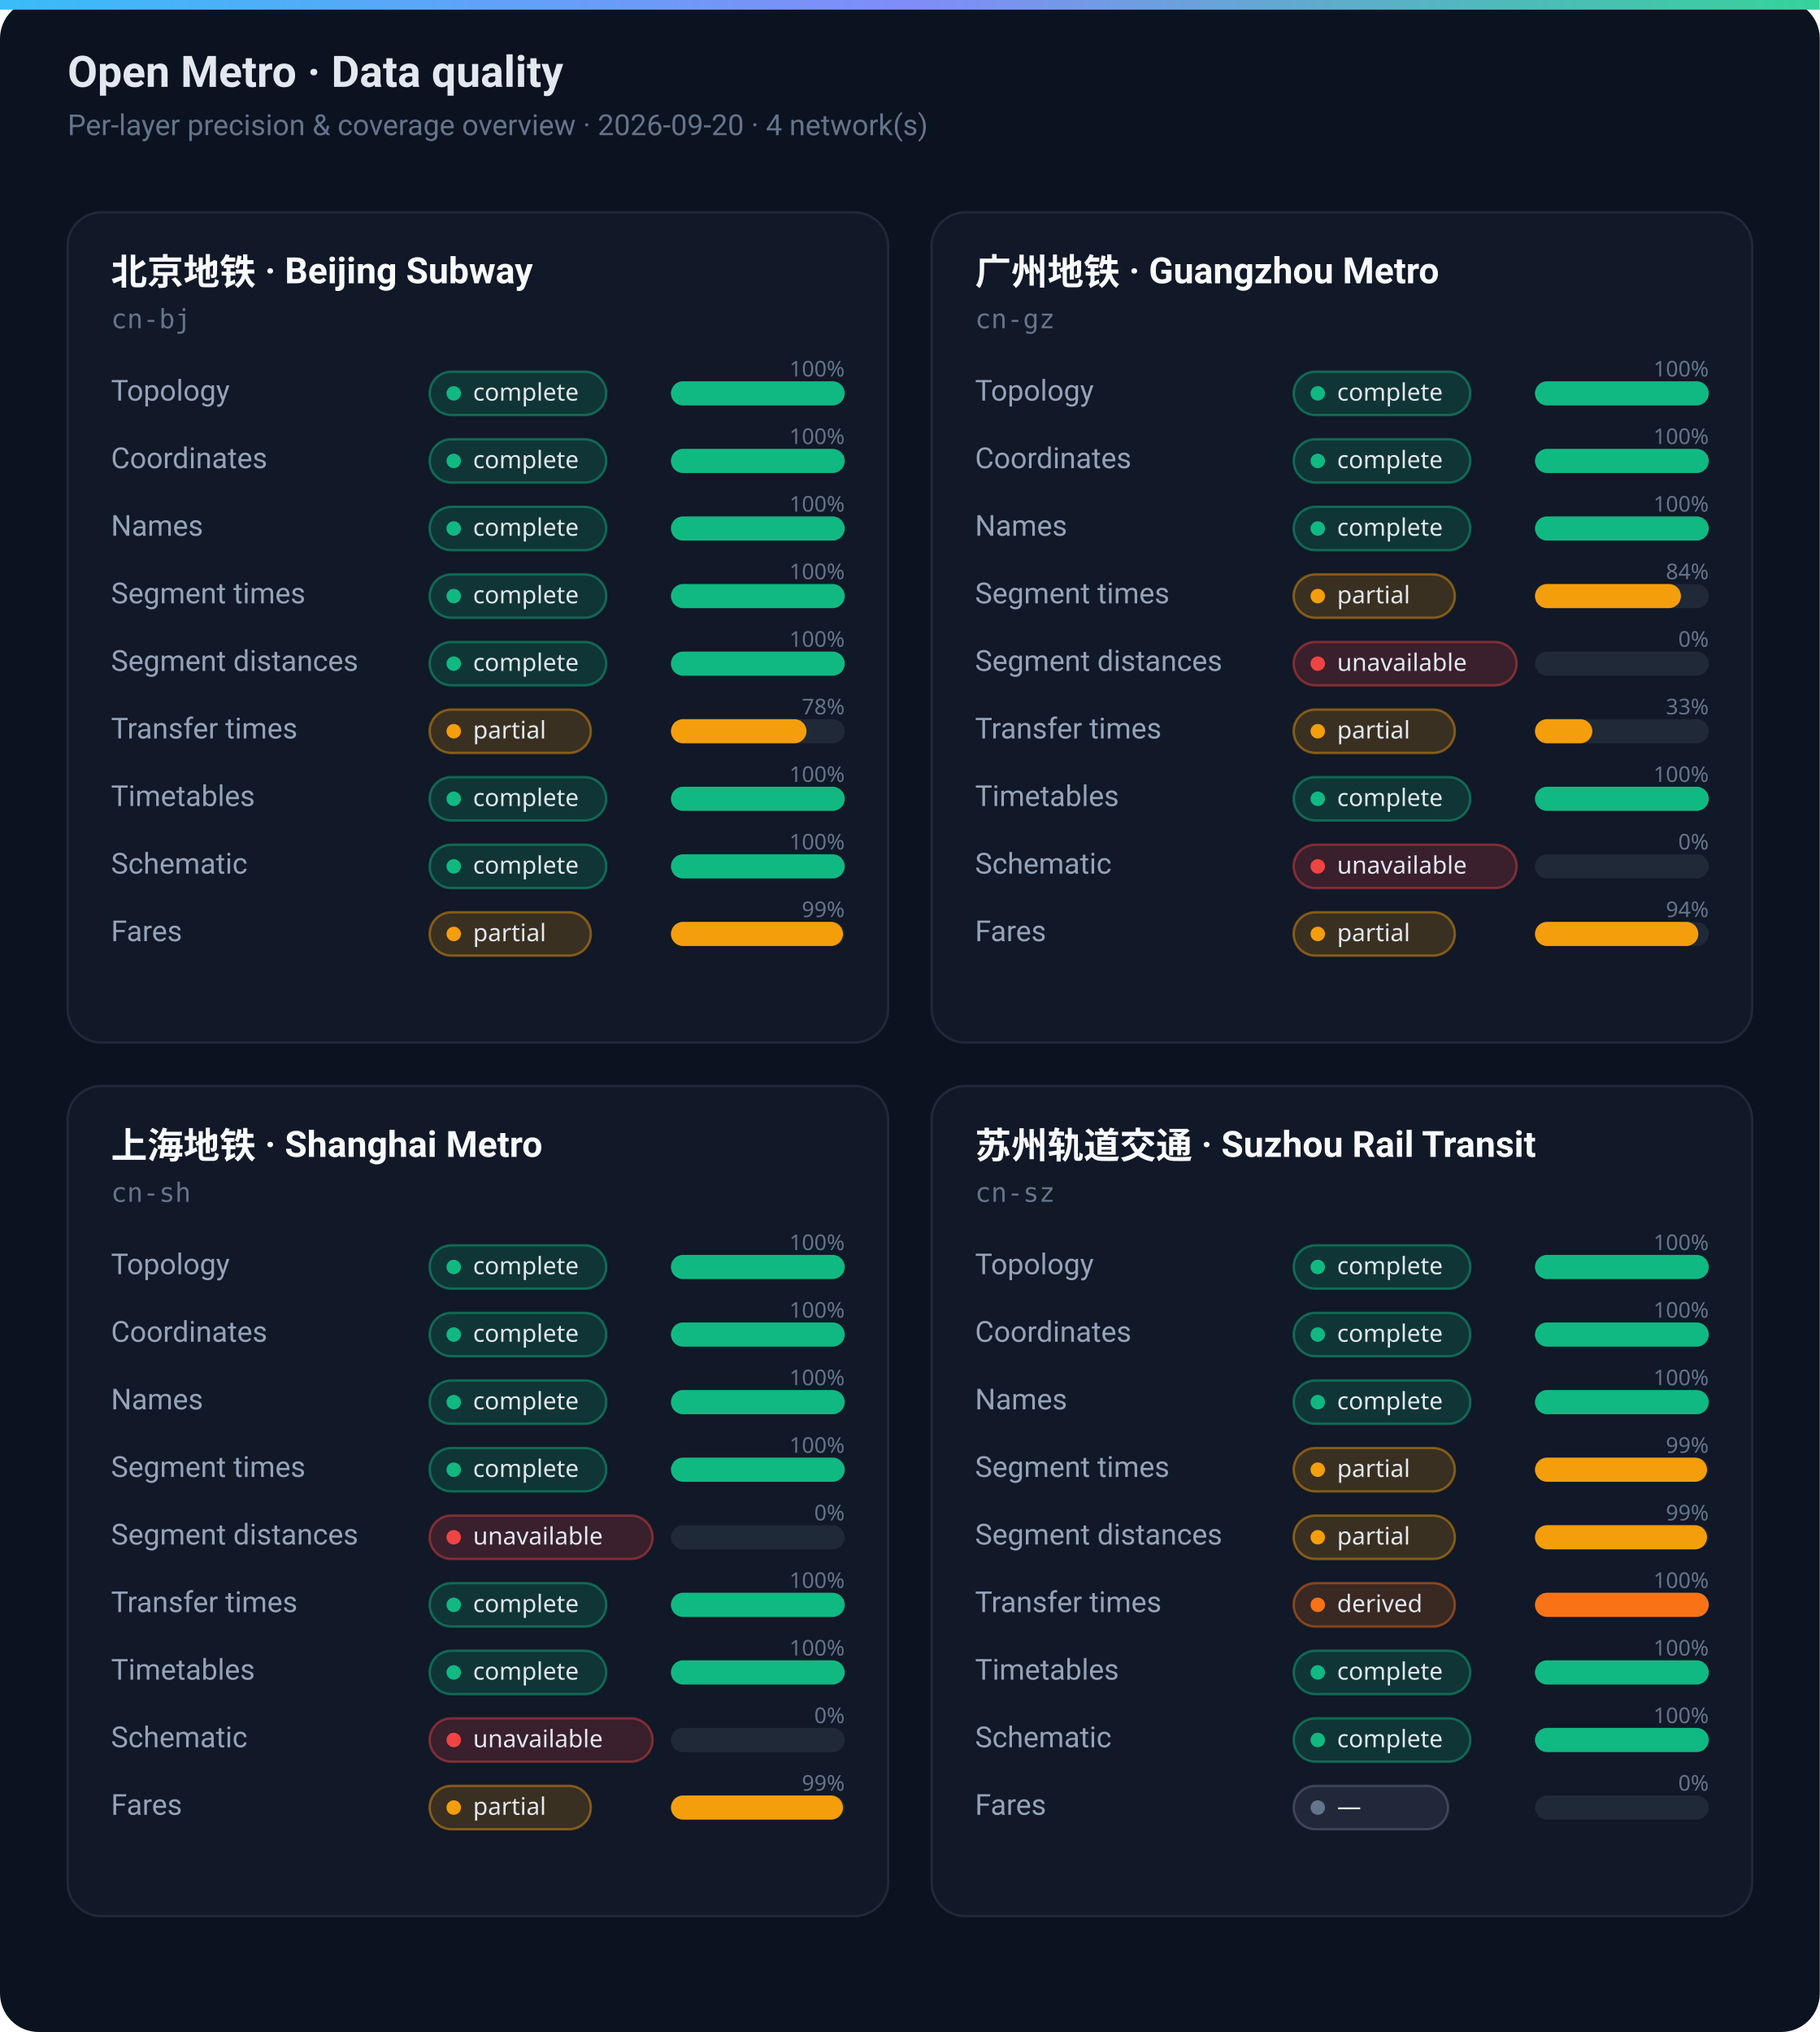
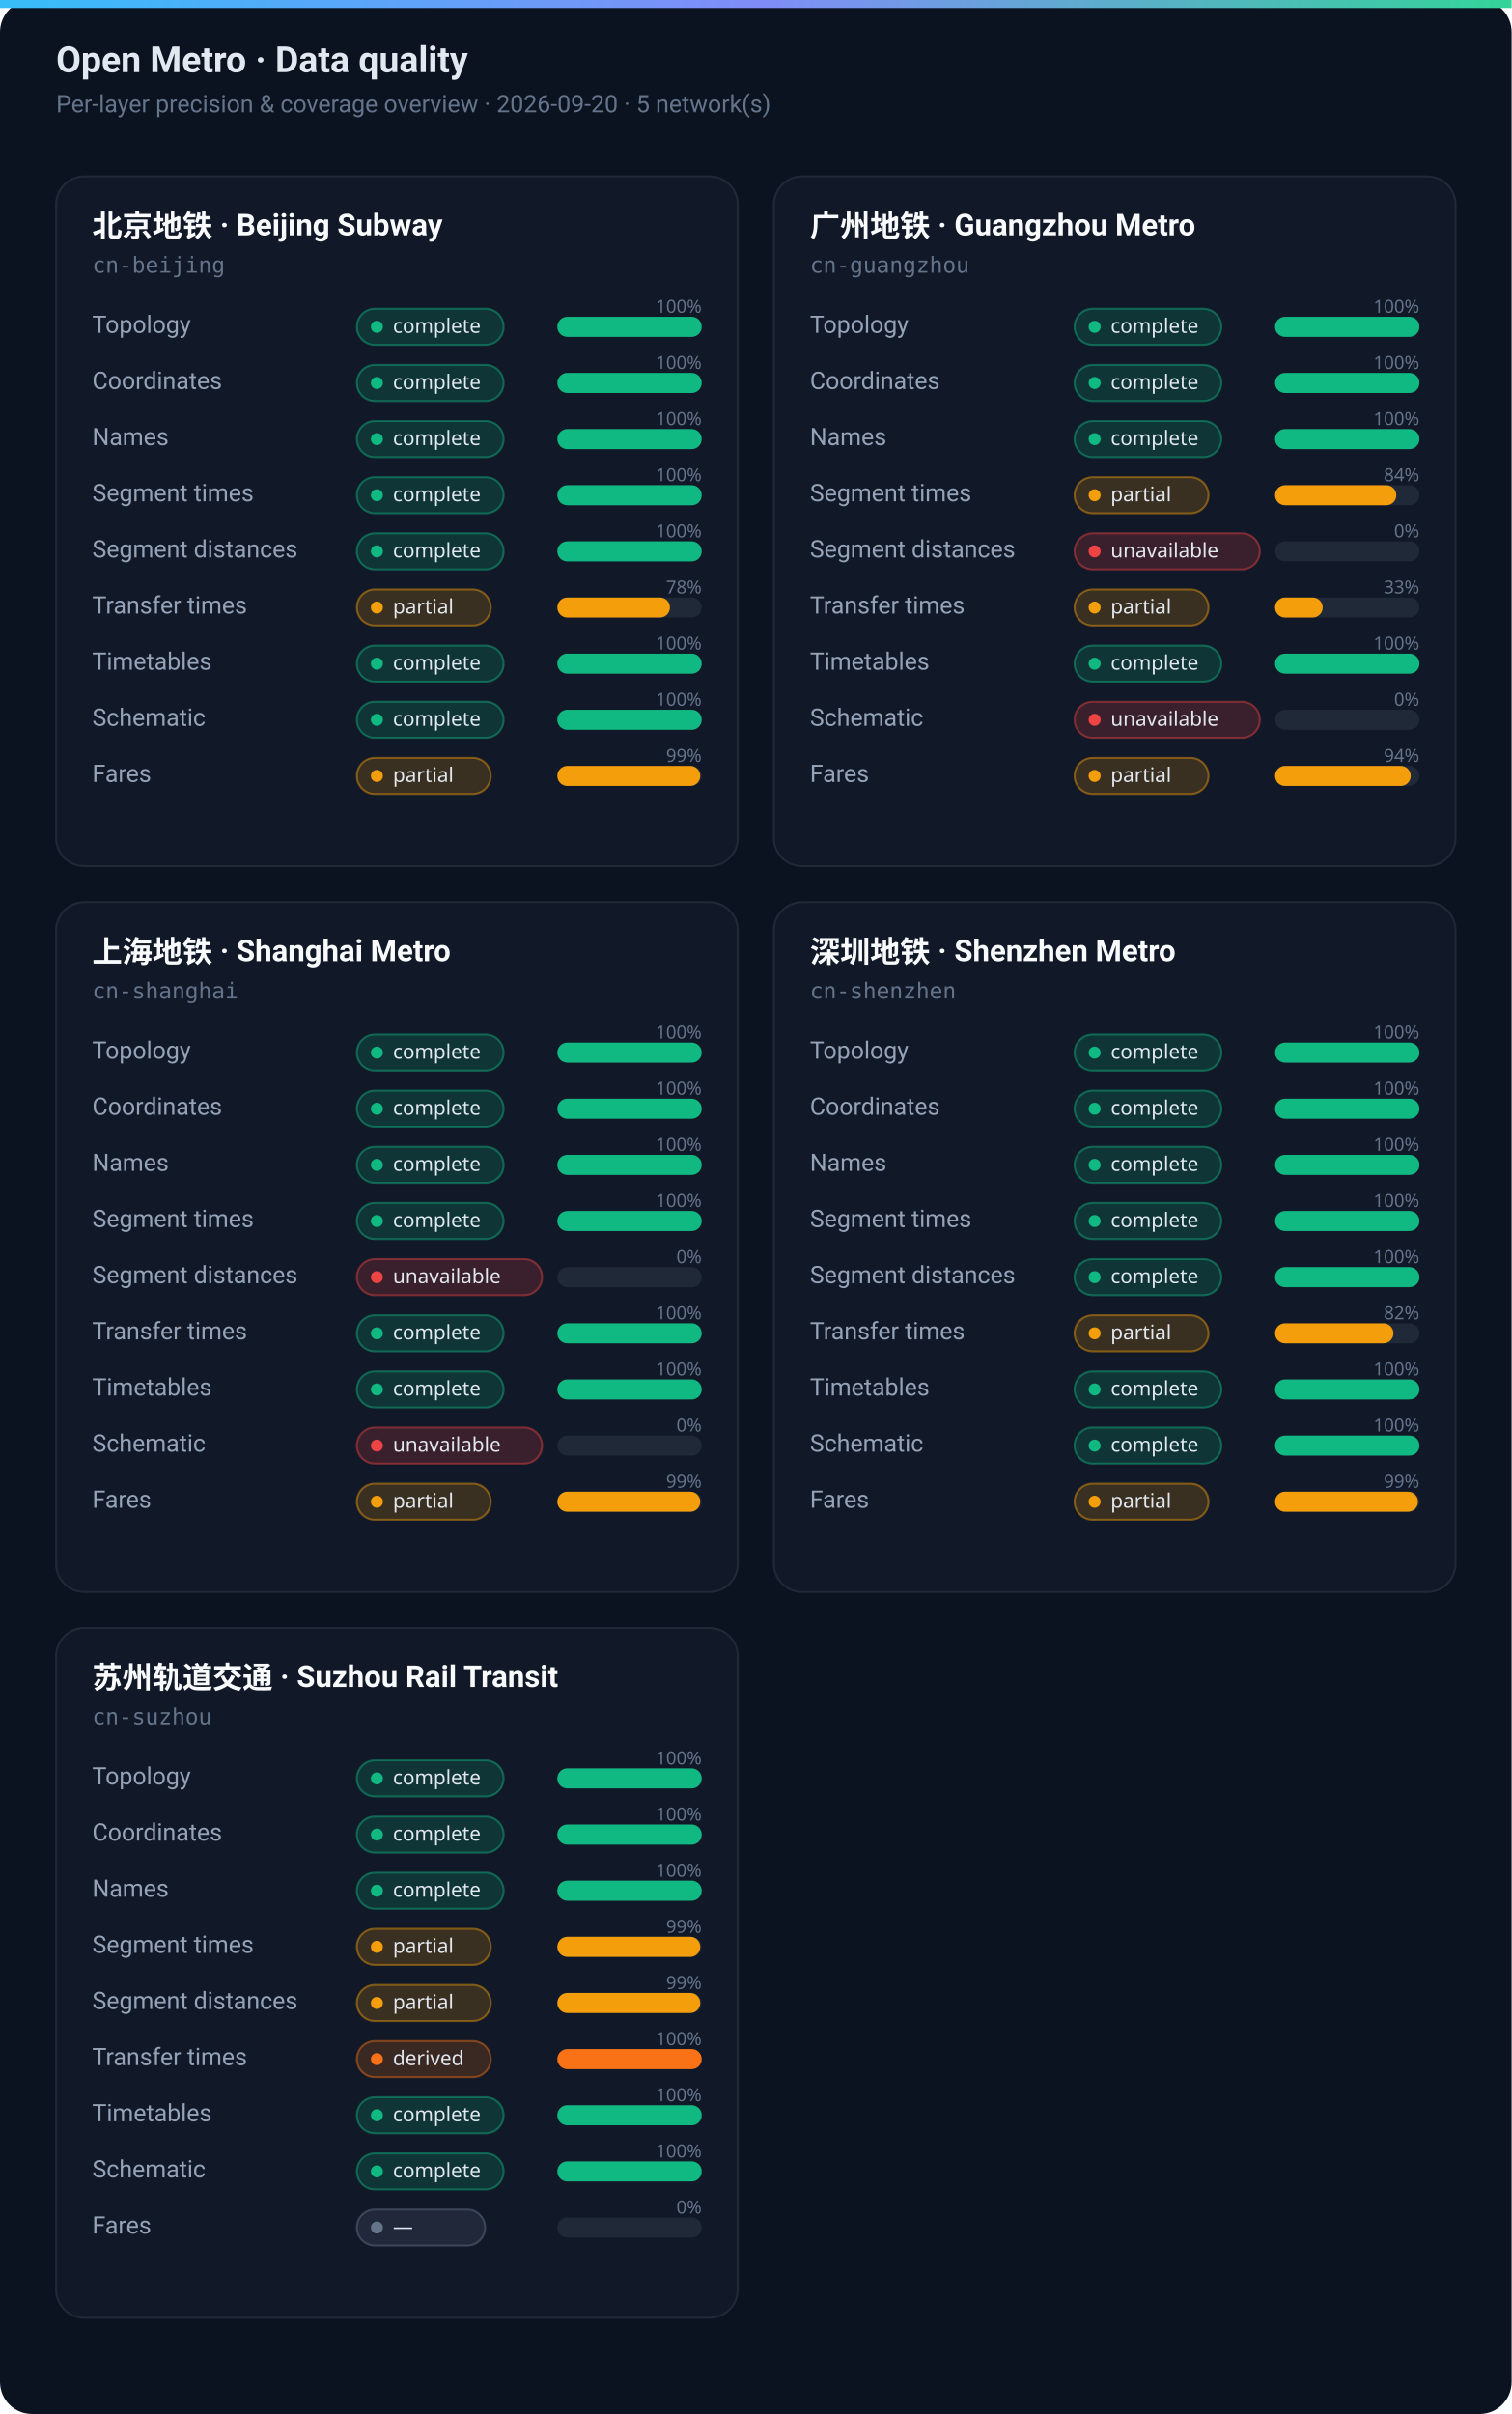
- <svg xmlns="http://www.w3.org/2000/svg" width="754" height="842" viewBox="0 0 754 842" role="img" aria-label="Open Metro data quality">
-   <rect width="754" height="842" rx="16" fill="#0b1220" />
+ <svg xmlns="http://www.w3.org/2000/svg" width="754" height="1204" viewBox="0 0 754 1204" role="img" aria-label="Open Metro data quality">
+   <rect width="754" height="1204" rx="16" fill="#0b1220" />
  <rect width="754" height="4" fill="url(#accent)" />
  <defs>
    <linearGradient id="accent" x1="0" y1="0" x2="1" y2="0">
      <stop offset="0%" stop-color="#38bdf8" />
      <stop offset="50%" stop-color="#818cf8" />
      <stop offset="100%" stop-color="#34d399" />
    </linearGradient>
    <linearGradient id="bar" x1="0" y1="0" x2="1" y2="0">
      <stop offset="0%" stop-color="#38bdf8" />
      <stop offset="100%" stop-color="#34d399" />
    </linearGradient>
  </defs>
  <text x="28" y="36" fill="#e2e8f0" font-family="ui-sans-serif, system-ui, -apple-system, Segoe UI, Roboto, PingFang SC, Microsoft YaHei, sans-serif" font-size="18" font-weight="600">Open Metro · Data quality</text>
-   <text x="28" y="56" fill="#64748b" font-family="ui-sans-serif, system-ui, -apple-system, Segoe UI, Roboto, PingFang SC, Microsoft YaHei, sans-serif" font-size="12">Per-layer precision &amp; coverage overview · 2026-09-20 · 4 network(s)</text>
+   <text x="28" y="56" fill="#64748b" font-family="ui-sans-serif, system-ui, -apple-system, Segoe UI, Roboto, PingFang SC, Microsoft YaHei, sans-serif" font-size="12">Per-layer precision &amp; coverage overview · 2026-09-20 · 5 network(s)</text>
  <rect x="28" y="88" width="340" height="344" rx="14" fill="#111827" stroke="#1f2937" />
  <text x="46" y="118" fill="#f8fafc" font-family="ui-sans-serif, system-ui, -apple-system, Segoe UI, Roboto, PingFang SC, Microsoft YaHei, sans-serif" font-size="15" font-weight="600">北京地铁 · Beijing Subway</text>
-   <text x="46" y="136" fill="#64748b" font-family="ui-monospace, SFMono-Regular, Menlo, monospace" font-size="11">cn-bj</text>
+   <text x="46" y="136" fill="#64748b" font-family="ui-monospace, SFMono-Regular, Menlo, monospace" font-size="11">cn-beijing</text>
  <text x="46" y="166" fill="#94a3b8" font-family="ui-sans-serif, system-ui, -apple-system, Segoe UI, Roboto, PingFang SC, Microsoft YaHei, sans-serif" font-size="12">Topology</text>
  <rect x="178" y="154" width="73.2" height="18" rx="9" fill="#10b981" fill-opacity="0.18" stroke="#10b981" stroke-opacity="0.45" />
  <circle cx="188" cy="163" r="3" fill="#10b981" />
  <text x="196" y="166" fill="#e2e8f0" font-family="ui-sans-serif, system-ui, sans-serif" font-size="10">complete</text>
  <rect x="278" y="158" width="72" height="10" rx="5" fill="#1f2937" />
  <rect x="278" y="158" width="72" height="10" rx="5" fill="#10b981" />
  <text x="350" y="156" text-anchor="end" fill="#64748b" font-family="ui-sans-serif, system-ui, sans-serif" font-size="9">100%</text>
  <text x="46" y="194" fill="#94a3b8" font-family="ui-sans-serif, system-ui, -apple-system, Segoe UI, Roboto, PingFang SC, Microsoft YaHei, sans-serif" font-size="12">Coordinates</text>
  <rect x="178" y="182" width="73.2" height="18" rx="9" fill="#10b981" fill-opacity="0.18" stroke="#10b981" stroke-opacity="0.45" />
  <circle cx="188" cy="191" r="3" fill="#10b981" />
  <text x="196" y="194" fill="#e2e8f0" font-family="ui-sans-serif, system-ui, sans-serif" font-size="10">complete</text>
  <rect x="278" y="186" width="72" height="10" rx="5" fill="#1f2937" />
  <rect x="278" y="186" width="72" height="10" rx="5" fill="#10b981" />
  <text x="350" y="184" text-anchor="end" fill="#64748b" font-family="ui-sans-serif, system-ui, sans-serif" font-size="9">100%</text>
  <text x="46" y="222" fill="#94a3b8" font-family="ui-sans-serif, system-ui, -apple-system, Segoe UI, Roboto, PingFang SC, Microsoft YaHei, sans-serif" font-size="12">Names</text>
  <rect x="178" y="210" width="73.2" height="18" rx="9" fill="#10b981" fill-opacity="0.18" stroke="#10b981" stroke-opacity="0.45" />
  <circle cx="188" cy="219" r="3" fill="#10b981" />
  <text x="196" y="222" fill="#e2e8f0" font-family="ui-sans-serif, system-ui, sans-serif" font-size="10">complete</text>
  <rect x="278" y="214" width="72" height="10" rx="5" fill="#1f2937" />
  <rect x="278" y="214" width="72" height="10" rx="5" fill="#10b981" />
  <text x="350" y="212" text-anchor="end" fill="#64748b" font-family="ui-sans-serif, system-ui, sans-serif" font-size="9">100%</text>
  <text x="46" y="250" fill="#94a3b8" font-family="ui-sans-serif, system-ui, -apple-system, Segoe UI, Roboto, PingFang SC, Microsoft YaHei, sans-serif" font-size="12">Segment times</text>
  <rect x="178" y="238" width="73.2" height="18" rx="9" fill="#10b981" fill-opacity="0.18" stroke="#10b981" stroke-opacity="0.45" />
  <circle cx="188" cy="247" r="3" fill="#10b981" />
  <text x="196" y="250" fill="#e2e8f0" font-family="ui-sans-serif, system-ui, sans-serif" font-size="10">complete</text>
  <rect x="278" y="242" width="72" height="10" rx="5" fill="#1f2937" />
  <rect x="278" y="242" width="72" height="10" rx="5" fill="#10b981" />
  <text x="350" y="240" text-anchor="end" fill="#64748b" font-family="ui-sans-serif, system-ui, sans-serif" font-size="9">100%</text>
  <text x="46" y="278" fill="#94a3b8" font-family="ui-sans-serif, system-ui, -apple-system, Segoe UI, Roboto, PingFang SC, Microsoft YaHei, sans-serif" font-size="12">Segment distances</text>
  <rect x="178" y="266" width="73.2" height="18" rx="9" fill="#10b981" fill-opacity="0.18" stroke="#10b981" stroke-opacity="0.45" />
  <circle cx="188" cy="275" r="3" fill="#10b981" />
  <text x="196" y="278" fill="#e2e8f0" font-family="ui-sans-serif, system-ui, sans-serif" font-size="10">complete</text>
  <rect x="278" y="270" width="72" height="10" rx="5" fill="#1f2937" />
  <rect x="278" y="270" width="72" height="10" rx="5" fill="#10b981" />
  <text x="350" y="268" text-anchor="end" fill="#64748b" font-family="ui-sans-serif, system-ui, sans-serif" font-size="9">100%</text>
  <text x="46" y="306" fill="#94a3b8" font-family="ui-sans-serif, system-ui, -apple-system, Segoe UI, Roboto, PingFang SC, Microsoft YaHei, sans-serif" font-size="12">Transfer times</text>
  <rect x="178" y="294" width="66.8" height="18" rx="9" fill="#f59e0b" fill-opacity="0.18" stroke="#f59e0b" stroke-opacity="0.45" />
  <circle cx="188" cy="303" r="3" fill="#f59e0b" />
  <text x="196" y="306" fill="#e2e8f0" font-family="ui-sans-serif, system-ui, sans-serif" font-size="10">partial</text>
  <rect x="278" y="298" width="72" height="10" rx="5" fill="#1f2937" />
  <rect x="278" y="298" width="56.16" height="10" rx="5" fill="#f59e0b" />
  <text x="350" y="296" text-anchor="end" fill="#64748b" font-family="ui-sans-serif, system-ui, sans-serif" font-size="9">78%</text>
  <text x="46" y="334" fill="#94a3b8" font-family="ui-sans-serif, system-ui, -apple-system, Segoe UI, Roboto, PingFang SC, Microsoft YaHei, sans-serif" font-size="12">Timetables</text>
  <rect x="178" y="322" width="73.2" height="18" rx="9" fill="#10b981" fill-opacity="0.18" stroke="#10b981" stroke-opacity="0.45" />
  <circle cx="188" cy="331" r="3" fill="#10b981" />
  <text x="196" y="334" fill="#e2e8f0" font-family="ui-sans-serif, system-ui, sans-serif" font-size="10">complete</text>
  <rect x="278" y="326" width="72" height="10" rx="5" fill="#1f2937" />
  <rect x="278" y="326" width="72" height="10" rx="5" fill="#10b981" />
  <text x="350" y="324" text-anchor="end" fill="#64748b" font-family="ui-sans-serif, system-ui, sans-serif" font-size="9">100%</text>
  <text x="46" y="362" fill="#94a3b8" font-family="ui-sans-serif, system-ui, -apple-system, Segoe UI, Roboto, PingFang SC, Microsoft YaHei, sans-serif" font-size="12">Schematic</text>
  <rect x="178" y="350" width="73.2" height="18" rx="9" fill="#10b981" fill-opacity="0.18" stroke="#10b981" stroke-opacity="0.45" />
  <circle cx="188" cy="359" r="3" fill="#10b981" />
  <text x="196" y="362" fill="#e2e8f0" font-family="ui-sans-serif, system-ui, sans-serif" font-size="10">complete</text>
  <rect x="278" y="354" width="72" height="10" rx="5" fill="#1f2937" />
  <rect x="278" y="354" width="72" height="10" rx="5" fill="#10b981" />
  <text x="350" y="352" text-anchor="end" fill="#64748b" font-family="ui-sans-serif, system-ui, sans-serif" font-size="9">100%</text>
  <text x="46" y="390" fill="#94a3b8" font-family="ui-sans-serif, system-ui, -apple-system, Segoe UI, Roboto, PingFang SC, Microsoft YaHei, sans-serif" font-size="12">Fares</text>
  <rect x="178" y="378" width="66.8" height="18" rx="9" fill="#f59e0b" fill-opacity="0.18" stroke="#f59e0b" stroke-opacity="0.45" />
  <circle cx="188" cy="387" r="3" fill="#f59e0b" />
  <text x="196" y="390" fill="#e2e8f0" font-family="ui-sans-serif, system-ui, sans-serif" font-size="10">partial</text>
  <rect x="278" y="382" width="72" height="10" rx="5" fill="#1f2937" />
  <rect x="278" y="382" width="71.28" height="10" rx="5" fill="#f59e0b" />
  <text x="350" y="380" text-anchor="end" fill="#64748b" font-family="ui-sans-serif, system-ui, sans-serif" font-size="9">99%</text>
  <rect x="386" y="88" width="340" height="344" rx="14" fill="#111827" stroke="#1f2937" />
  <text x="404" y="118" fill="#f8fafc" font-family="ui-sans-serif, system-ui, -apple-system, Segoe UI, Roboto, PingFang SC, Microsoft YaHei, sans-serif" font-size="15" font-weight="600">广州地铁 · Guangzhou Metro</text>
-   <text x="404" y="136" fill="#64748b" font-family="ui-monospace, SFMono-Regular, Menlo, monospace" font-size="11">cn-gz</text>
+   <text x="404" y="136" fill="#64748b" font-family="ui-monospace, SFMono-Regular, Menlo, monospace" font-size="11">cn-guangzhou</text>
  <text x="404" y="166" fill="#94a3b8" font-family="ui-sans-serif, system-ui, -apple-system, Segoe UI, Roboto, PingFang SC, Microsoft YaHei, sans-serif" font-size="12">Topology</text>
  <rect x="536" y="154" width="73.2" height="18" rx="9" fill="#10b981" fill-opacity="0.18" stroke="#10b981" stroke-opacity="0.45" />
  <circle cx="546" cy="163" r="3" fill="#10b981" />
  <text x="554" y="166" fill="#e2e8f0" font-family="ui-sans-serif, system-ui, sans-serif" font-size="10">complete</text>
  <rect x="636" y="158" width="72" height="10" rx="5" fill="#1f2937" />
  <rect x="636" y="158" width="72" height="10" rx="5" fill="#10b981" />
  <text x="708" y="156" text-anchor="end" fill="#64748b" font-family="ui-sans-serif, system-ui, sans-serif" font-size="9">100%</text>
  <text x="404" y="194" fill="#94a3b8" font-family="ui-sans-serif, system-ui, -apple-system, Segoe UI, Roboto, PingFang SC, Microsoft YaHei, sans-serif" font-size="12">Coordinates</text>
  <rect x="536" y="182" width="73.2" height="18" rx="9" fill="#10b981" fill-opacity="0.18" stroke="#10b981" stroke-opacity="0.45" />
  <circle cx="546" cy="191" r="3" fill="#10b981" />
  <text x="554" y="194" fill="#e2e8f0" font-family="ui-sans-serif, system-ui, sans-serif" font-size="10">complete</text>
  <rect x="636" y="186" width="72" height="10" rx="5" fill="#1f2937" />
  <rect x="636" y="186" width="72" height="10" rx="5" fill="#10b981" />
  <text x="708" y="184" text-anchor="end" fill="#64748b" font-family="ui-sans-serif, system-ui, sans-serif" font-size="9">100%</text>
  <text x="404" y="222" fill="#94a3b8" font-family="ui-sans-serif, system-ui, -apple-system, Segoe UI, Roboto, PingFang SC, Microsoft YaHei, sans-serif" font-size="12">Names</text>
  <rect x="536" y="210" width="73.2" height="18" rx="9" fill="#10b981" fill-opacity="0.18" stroke="#10b981" stroke-opacity="0.45" />
  <circle cx="546" cy="219" r="3" fill="#10b981" />
  <text x="554" y="222" fill="#e2e8f0" font-family="ui-sans-serif, system-ui, sans-serif" font-size="10">complete</text>
  <rect x="636" y="214" width="72" height="10" rx="5" fill="#1f2937" />
  <rect x="636" y="214" width="72" height="10" rx="5" fill="#10b981" />
  <text x="708" y="212" text-anchor="end" fill="#64748b" font-family="ui-sans-serif, system-ui, sans-serif" font-size="9">100%</text>
  <text x="404" y="250" fill="#94a3b8" font-family="ui-sans-serif, system-ui, -apple-system, Segoe UI, Roboto, PingFang SC, Microsoft YaHei, sans-serif" font-size="12">Segment times</text>
  <rect x="536" y="238" width="66.8" height="18" rx="9" fill="#f59e0b" fill-opacity="0.18" stroke="#f59e0b" stroke-opacity="0.45" />
  <circle cx="546" cy="247" r="3" fill="#f59e0b" />
  <text x="554" y="250" fill="#e2e8f0" font-family="ui-sans-serif, system-ui, sans-serif" font-size="10">partial</text>
  <rect x="636" y="242" width="72" height="10" rx="5" fill="#1f2937" />
  <rect x="636" y="242" width="60.48" height="10" rx="5" fill="#f59e0b" />
  <text x="708" y="240" text-anchor="end" fill="#64748b" font-family="ui-sans-serif, system-ui, sans-serif" font-size="9">84%</text>
  <text x="404" y="278" fill="#94a3b8" font-family="ui-sans-serif, system-ui, -apple-system, Segoe UI, Roboto, PingFang SC, Microsoft YaHei, sans-serif" font-size="12">Segment distances</text>
  <rect x="536" y="266" width="92.4" height="18" rx="9" fill="#ef4444" fill-opacity="0.18" stroke="#ef4444" stroke-opacity="0.45" />
  <circle cx="546" cy="275" r="3" fill="#ef4444" />
  <text x="554" y="278" fill="#e2e8f0" font-family="ui-sans-serif, system-ui, sans-serif" font-size="10">unavailable</text>
  <rect x="636" y="270" width="72" height="10" rx="5" fill="#1f2937" />
  <text x="708" y="268" text-anchor="end" fill="#64748b" font-family="ui-sans-serif, system-ui, sans-serif" font-size="9">0%</text>
  <text x="404" y="306" fill="#94a3b8" font-family="ui-sans-serif, system-ui, -apple-system, Segoe UI, Roboto, PingFang SC, Microsoft YaHei, sans-serif" font-size="12">Transfer times</text>
  <rect x="536" y="294" width="66.8" height="18" rx="9" fill="#f59e0b" fill-opacity="0.18" stroke="#f59e0b" stroke-opacity="0.45" />
  <circle cx="546" cy="303" r="3" fill="#f59e0b" />
  <text x="554" y="306" fill="#e2e8f0" font-family="ui-sans-serif, system-ui, sans-serif" font-size="10">partial</text>
  <rect x="636" y="298" width="72" height="10" rx="5" fill="#1f2937" />
  <rect x="636" y="298" width="23.76" height="10" rx="5" fill="#f59e0b" />
  <text x="708" y="296" text-anchor="end" fill="#64748b" font-family="ui-sans-serif, system-ui, sans-serif" font-size="9">33%</text>
  <text x="404" y="334" fill="#94a3b8" font-family="ui-sans-serif, system-ui, -apple-system, Segoe UI, Roboto, PingFang SC, Microsoft YaHei, sans-serif" font-size="12">Timetables</text>
  <rect x="536" y="322" width="73.2" height="18" rx="9" fill="#10b981" fill-opacity="0.18" stroke="#10b981" stroke-opacity="0.45" />
  <circle cx="546" cy="331" r="3" fill="#10b981" />
  <text x="554" y="334" fill="#e2e8f0" font-family="ui-sans-serif, system-ui, sans-serif" font-size="10">complete</text>
  <rect x="636" y="326" width="72" height="10" rx="5" fill="#1f2937" />
  <rect x="636" y="326" width="72" height="10" rx="5" fill="#10b981" />
  <text x="708" y="324" text-anchor="end" fill="#64748b" font-family="ui-sans-serif, system-ui, sans-serif" font-size="9">100%</text>
  <text x="404" y="362" fill="#94a3b8" font-family="ui-sans-serif, system-ui, -apple-system, Segoe UI, Roboto, PingFang SC, Microsoft YaHei, sans-serif" font-size="12">Schematic</text>
  <rect x="536" y="350" width="92.4" height="18" rx="9" fill="#ef4444" fill-opacity="0.18" stroke="#ef4444" stroke-opacity="0.45" />
  <circle cx="546" cy="359" r="3" fill="#ef4444" />
  <text x="554" y="362" fill="#e2e8f0" font-family="ui-sans-serif, system-ui, sans-serif" font-size="10">unavailable</text>
  <rect x="636" y="354" width="72" height="10" rx="5" fill="#1f2937" />
  <text x="708" y="352" text-anchor="end" fill="#64748b" font-family="ui-sans-serif, system-ui, sans-serif" font-size="9">0%</text>
  <text x="404" y="390" fill="#94a3b8" font-family="ui-sans-serif, system-ui, -apple-system, Segoe UI, Roboto, PingFang SC, Microsoft YaHei, sans-serif" font-size="12">Fares</text>
  <rect x="536" y="378" width="66.8" height="18" rx="9" fill="#f59e0b" fill-opacity="0.18" stroke="#f59e0b" stroke-opacity="0.45" />
  <circle cx="546" cy="387" r="3" fill="#f59e0b" />
  <text x="554" y="390" fill="#e2e8f0" font-family="ui-sans-serif, system-ui, sans-serif" font-size="10">partial</text>
  <rect x="636" y="382" width="72" height="10" rx="5" fill="#1f2937" />
  <rect x="636" y="382" width="67.68" height="10" rx="5" fill="#f59e0b" />
  <text x="708" y="380" text-anchor="end" fill="#64748b" font-family="ui-sans-serif, system-ui, sans-serif" font-size="9">94%</text>
  <rect x="28" y="450" width="340" height="344" rx="14" fill="#111827" stroke="#1f2937" />
  <text x="46" y="480" fill="#f8fafc" font-family="ui-sans-serif, system-ui, -apple-system, Segoe UI, Roboto, PingFang SC, Microsoft YaHei, sans-serif" font-size="15" font-weight="600">上海地铁 · Shanghai Metro</text>
-   <text x="46" y="498" fill="#64748b" font-family="ui-monospace, SFMono-Regular, Menlo, monospace" font-size="11">cn-sh</text>
+   <text x="46" y="498" fill="#64748b" font-family="ui-monospace, SFMono-Regular, Menlo, monospace" font-size="11">cn-shanghai</text>
  <text x="46" y="528" fill="#94a3b8" font-family="ui-sans-serif, system-ui, -apple-system, Segoe UI, Roboto, PingFang SC, Microsoft YaHei, sans-serif" font-size="12">Topology</text>
  <rect x="178" y="516" width="73.2" height="18" rx="9" fill="#10b981" fill-opacity="0.18" stroke="#10b981" stroke-opacity="0.45" />
  <circle cx="188" cy="525" r="3" fill="#10b981" />
  <text x="196" y="528" fill="#e2e8f0" font-family="ui-sans-serif, system-ui, sans-serif" font-size="10">complete</text>
  <rect x="278" y="520" width="72" height="10" rx="5" fill="#1f2937" />
  <rect x="278" y="520" width="72" height="10" rx="5" fill="#10b981" />
  <text x="350" y="518" text-anchor="end" fill="#64748b" font-family="ui-sans-serif, system-ui, sans-serif" font-size="9">100%</text>
  <text x="46" y="556" fill="#94a3b8" font-family="ui-sans-serif, system-ui, -apple-system, Segoe UI, Roboto, PingFang SC, Microsoft YaHei, sans-serif" font-size="12">Coordinates</text>
  <rect x="178" y="544" width="73.2" height="18" rx="9" fill="#10b981" fill-opacity="0.18" stroke="#10b981" stroke-opacity="0.45" />
  <circle cx="188" cy="553" r="3" fill="#10b981" />
  <text x="196" y="556" fill="#e2e8f0" font-family="ui-sans-serif, system-ui, sans-serif" font-size="10">complete</text>
  <rect x="278" y="548" width="72" height="10" rx="5" fill="#1f2937" />
  <rect x="278" y="548" width="72" height="10" rx="5" fill="#10b981" />
  <text x="350" y="546" text-anchor="end" fill="#64748b" font-family="ui-sans-serif, system-ui, sans-serif" font-size="9">100%</text>
  <text x="46" y="584" fill="#94a3b8" font-family="ui-sans-serif, system-ui, -apple-system, Segoe UI, Roboto, PingFang SC, Microsoft YaHei, sans-serif" font-size="12">Names</text>
  <rect x="178" y="572" width="73.2" height="18" rx="9" fill="#10b981" fill-opacity="0.18" stroke="#10b981" stroke-opacity="0.45" />
  <circle cx="188" cy="581" r="3" fill="#10b981" />
  <text x="196" y="584" fill="#e2e8f0" font-family="ui-sans-serif, system-ui, sans-serif" font-size="10">complete</text>
  <rect x="278" y="576" width="72" height="10" rx="5" fill="#1f2937" />
  <rect x="278" y="576" width="72" height="10" rx="5" fill="#10b981" />
  <text x="350" y="574" text-anchor="end" fill="#64748b" font-family="ui-sans-serif, system-ui, sans-serif" font-size="9">100%</text>
  <text x="46" y="612" fill="#94a3b8" font-family="ui-sans-serif, system-ui, -apple-system, Segoe UI, Roboto, PingFang SC, Microsoft YaHei, sans-serif" font-size="12">Segment times</text>
  <rect x="178" y="600" width="73.2" height="18" rx="9" fill="#10b981" fill-opacity="0.18" stroke="#10b981" stroke-opacity="0.45" />
  <circle cx="188" cy="609" r="3" fill="#10b981" />
  <text x="196" y="612" fill="#e2e8f0" font-family="ui-sans-serif, system-ui, sans-serif" font-size="10">complete</text>
  <rect x="278" y="604" width="72" height="10" rx="5" fill="#1f2937" />
  <rect x="278" y="604" width="72" height="10" rx="5" fill="#10b981" />
  <text x="350" y="602" text-anchor="end" fill="#64748b" font-family="ui-sans-serif, system-ui, sans-serif" font-size="9">100%</text>
  <text x="46" y="640" fill="#94a3b8" font-family="ui-sans-serif, system-ui, -apple-system, Segoe UI, Roboto, PingFang SC, Microsoft YaHei, sans-serif" font-size="12">Segment distances</text>
  <rect x="178" y="628" width="92.4" height="18" rx="9" fill="#ef4444" fill-opacity="0.18" stroke="#ef4444" stroke-opacity="0.45" />
  <circle cx="188" cy="637" r="3" fill="#ef4444" />
  <text x="196" y="640" fill="#e2e8f0" font-family="ui-sans-serif, system-ui, sans-serif" font-size="10">unavailable</text>
  <rect x="278" y="632" width="72" height="10" rx="5" fill="#1f2937" />
  <text x="350" y="630" text-anchor="end" fill="#64748b" font-family="ui-sans-serif, system-ui, sans-serif" font-size="9">0%</text>
  <text x="46" y="668" fill="#94a3b8" font-family="ui-sans-serif, system-ui, -apple-system, Segoe UI, Roboto, PingFang SC, Microsoft YaHei, sans-serif" font-size="12">Transfer times</text>
  <rect x="178" y="656" width="73.2" height="18" rx="9" fill="#10b981" fill-opacity="0.18" stroke="#10b981" stroke-opacity="0.45" />
  <circle cx="188" cy="665" r="3" fill="#10b981" />
  <text x="196" y="668" fill="#e2e8f0" font-family="ui-sans-serif, system-ui, sans-serif" font-size="10">complete</text>
  <rect x="278" y="660" width="72" height="10" rx="5" fill="#1f2937" />
  <rect x="278" y="660" width="72" height="10" rx="5" fill="#10b981" />
  <text x="350" y="658" text-anchor="end" fill="#64748b" font-family="ui-sans-serif, system-ui, sans-serif" font-size="9">100%</text>
  <text x="46" y="696" fill="#94a3b8" font-family="ui-sans-serif, system-ui, -apple-system, Segoe UI, Roboto, PingFang SC, Microsoft YaHei, sans-serif" font-size="12">Timetables</text>
  <rect x="178" y="684" width="73.2" height="18" rx="9" fill="#10b981" fill-opacity="0.18" stroke="#10b981" stroke-opacity="0.45" />
  <circle cx="188" cy="693" r="3" fill="#10b981" />
  <text x="196" y="696" fill="#e2e8f0" font-family="ui-sans-serif, system-ui, sans-serif" font-size="10">complete</text>
  <rect x="278" y="688" width="72" height="10" rx="5" fill="#1f2937" />
  <rect x="278" y="688" width="72" height="10" rx="5" fill="#10b981" />
  <text x="350" y="686" text-anchor="end" fill="#64748b" font-family="ui-sans-serif, system-ui, sans-serif" font-size="9">100%</text>
  <text x="46" y="724" fill="#94a3b8" font-family="ui-sans-serif, system-ui, -apple-system, Segoe UI, Roboto, PingFang SC, Microsoft YaHei, sans-serif" font-size="12">Schematic</text>
  <rect x="178" y="712" width="92.4" height="18" rx="9" fill="#ef4444" fill-opacity="0.18" stroke="#ef4444" stroke-opacity="0.45" />
  <circle cx="188" cy="721" r="3" fill="#ef4444" />
  <text x="196" y="724" fill="#e2e8f0" font-family="ui-sans-serif, system-ui, sans-serif" font-size="10">unavailable</text>
  <rect x="278" y="716" width="72" height="10" rx="5" fill="#1f2937" />
  <text x="350" y="714" text-anchor="end" fill="#64748b" font-family="ui-sans-serif, system-ui, sans-serif" font-size="9">0%</text>
  <text x="46" y="752" fill="#94a3b8" font-family="ui-sans-serif, system-ui, -apple-system, Segoe UI, Roboto, PingFang SC, Microsoft YaHei, sans-serif" font-size="12">Fares</text>
  <rect x="178" y="740" width="66.8" height="18" rx="9" fill="#f59e0b" fill-opacity="0.18" stroke="#f59e0b" stroke-opacity="0.45" />
  <circle cx="188" cy="749" r="3" fill="#f59e0b" />
  <text x="196" y="752" fill="#e2e8f0" font-family="ui-sans-serif, system-ui, sans-serif" font-size="10">partial</text>
  <rect x="278" y="744" width="72" height="10" rx="5" fill="#1f2937" />
  <rect x="278" y="744" width="71.28" height="10" rx="5" fill="#f59e0b" />
  <text x="350" y="742" text-anchor="end" fill="#64748b" font-family="ui-sans-serif, system-ui, sans-serif" font-size="9">99%</text>
  <rect x="386" y="450" width="340" height="344" rx="14" fill="#111827" stroke="#1f2937" />
-   <text x="404" y="480" fill="#f8fafc" font-family="ui-sans-serif, system-ui, -apple-system, Segoe UI, Roboto, PingFang SC, Microsoft YaHei, sans-serif" font-size="15" font-weight="600">苏州轨道交通 · Suzhou Rail Transit</text>
-   <text x="404" y="498" fill="#64748b" font-family="ui-monospace, SFMono-Regular, Menlo, monospace" font-size="11">cn-sz</text>
+   <text x="404" y="480" fill="#f8fafc" font-family="ui-sans-serif, system-ui, -apple-system, Segoe UI, Roboto, PingFang SC, Microsoft YaHei, sans-serif" font-size="15" font-weight="600">深圳地铁 · Shenzhen Metro</text>
+   <text x="404" y="498" fill="#64748b" font-family="ui-monospace, SFMono-Regular, Menlo, monospace" font-size="11">cn-shenzhen</text>
  <text x="404" y="528" fill="#94a3b8" font-family="ui-sans-serif, system-ui, -apple-system, Segoe UI, Roboto, PingFang SC, Microsoft YaHei, sans-serif" font-size="12">Topology</text>
  <rect x="536" y="516" width="73.2" height="18" rx="9" fill="#10b981" fill-opacity="0.18" stroke="#10b981" stroke-opacity="0.45" />
  <circle cx="546" cy="525" r="3" fill="#10b981" />
  <text x="554" y="528" fill="#e2e8f0" font-family="ui-sans-serif, system-ui, sans-serif" font-size="10">complete</text>
  <rect x="636" y="520" width="72" height="10" rx="5" fill="#1f2937" />
  <rect x="636" y="520" width="72" height="10" rx="5" fill="#10b981" />
  <text x="708" y="518" text-anchor="end" fill="#64748b" font-family="ui-sans-serif, system-ui, sans-serif" font-size="9">100%</text>
  <text x="404" y="556" fill="#94a3b8" font-family="ui-sans-serif, system-ui, -apple-system, Segoe UI, Roboto, PingFang SC, Microsoft YaHei, sans-serif" font-size="12">Coordinates</text>
  <rect x="536" y="544" width="73.2" height="18" rx="9" fill="#10b981" fill-opacity="0.18" stroke="#10b981" stroke-opacity="0.45" />
  <circle cx="546" cy="553" r="3" fill="#10b981" />
  <text x="554" y="556" fill="#e2e8f0" font-family="ui-sans-serif, system-ui, sans-serif" font-size="10">complete</text>
  <rect x="636" y="548" width="72" height="10" rx="5" fill="#1f2937" />
  <rect x="636" y="548" width="72" height="10" rx="5" fill="#10b981" />
  <text x="708" y="546" text-anchor="end" fill="#64748b" font-family="ui-sans-serif, system-ui, sans-serif" font-size="9">100%</text>
  <text x="404" y="584" fill="#94a3b8" font-family="ui-sans-serif, system-ui, -apple-system, Segoe UI, Roboto, PingFang SC, Microsoft YaHei, sans-serif" font-size="12">Names</text>
  <rect x="536" y="572" width="73.2" height="18" rx="9" fill="#10b981" fill-opacity="0.18" stroke="#10b981" stroke-opacity="0.45" />
  <circle cx="546" cy="581" r="3" fill="#10b981" />
  <text x="554" y="584" fill="#e2e8f0" font-family="ui-sans-serif, system-ui, sans-serif" font-size="10">complete</text>
  <rect x="636" y="576" width="72" height="10" rx="5" fill="#1f2937" />
  <rect x="636" y="576" width="72" height="10" rx="5" fill="#10b981" />
  <text x="708" y="574" text-anchor="end" fill="#64748b" font-family="ui-sans-serif, system-ui, sans-serif" font-size="9">100%</text>
  <text x="404" y="612" fill="#94a3b8" font-family="ui-sans-serif, system-ui, -apple-system, Segoe UI, Roboto, PingFang SC, Microsoft YaHei, sans-serif" font-size="12">Segment times</text>
-   <rect x="536" y="600" width="66.8" height="18" rx="9" fill="#f59e0b" fill-opacity="0.18" stroke="#f59e0b" stroke-opacity="0.45" />
-   <circle cx="546" cy="609" r="3" fill="#f59e0b" />
-   <text x="554" y="612" fill="#e2e8f0" font-family="ui-sans-serif, system-ui, sans-serif" font-size="10">partial</text>
+   <rect x="536" y="600" width="73.2" height="18" rx="9" fill="#10b981" fill-opacity="0.18" stroke="#10b981" stroke-opacity="0.45" />
+   <circle cx="546" cy="609" r="3" fill="#10b981" />
+   <text x="554" y="612" fill="#e2e8f0" font-family="ui-sans-serif, system-ui, sans-serif" font-size="10">complete</text>
  <rect x="636" y="604" width="72" height="10" rx="5" fill="#1f2937" />
-   <rect x="636" y="604" width="71.28" height="10" rx="5" fill="#f59e0b" />
-   <text x="708" y="602" text-anchor="end" fill="#64748b" font-family="ui-sans-serif, system-ui, sans-serif" font-size="9">99%</text>
+   <rect x="636" y="604" width="72" height="10" rx="5" fill="#10b981" />
+   <text x="708" y="602" text-anchor="end" fill="#64748b" font-family="ui-sans-serif, system-ui, sans-serif" font-size="9">100%</text>
  <text x="404" y="640" fill="#94a3b8" font-family="ui-sans-serif, system-ui, -apple-system, Segoe UI, Roboto, PingFang SC, Microsoft YaHei, sans-serif" font-size="12">Segment distances</text>
-   <rect x="536" y="628" width="66.8" height="18" rx="9" fill="#f59e0b" fill-opacity="0.18" stroke="#f59e0b" stroke-opacity="0.45" />
-   <circle cx="546" cy="637" r="3" fill="#f59e0b" />
-   <text x="554" y="640" fill="#e2e8f0" font-family="ui-sans-serif, system-ui, sans-serif" font-size="10">partial</text>
+   <rect x="536" y="628" width="73.2" height="18" rx="9" fill="#10b981" fill-opacity="0.18" stroke="#10b981" stroke-opacity="0.45" />
+   <circle cx="546" cy="637" r="3" fill="#10b981" />
+   <text x="554" y="640" fill="#e2e8f0" font-family="ui-sans-serif, system-ui, sans-serif" font-size="10">complete</text>
  <rect x="636" y="632" width="72" height="10" rx="5" fill="#1f2937" />
-   <rect x="636" y="632" width="71.28" height="10" rx="5" fill="#f59e0b" />
-   <text x="708" y="630" text-anchor="end" fill="#64748b" font-family="ui-sans-serif, system-ui, sans-serif" font-size="9">99%</text>
+   <rect x="636" y="632" width="72" height="10" rx="5" fill="#10b981" />
+   <text x="708" y="630" text-anchor="end" fill="#64748b" font-family="ui-sans-serif, system-ui, sans-serif" font-size="9">100%</text>
  <text x="404" y="668" fill="#94a3b8" font-family="ui-sans-serif, system-ui, -apple-system, Segoe UI, Roboto, PingFang SC, Microsoft YaHei, sans-serif" font-size="12">Transfer times</text>
-   <rect x="536" y="656" width="66.8" height="18" rx="9" fill="#f97316" fill-opacity="0.18" stroke="#f97316" stroke-opacity="0.45" />
-   <circle cx="546" cy="665" r="3" fill="#f97316" />
-   <text x="554" y="668" fill="#e2e8f0" font-family="ui-sans-serif, system-ui, sans-serif" font-size="10">derived</text>
+   <rect x="536" y="656" width="66.8" height="18" rx="9" fill="#f59e0b" fill-opacity="0.18" stroke="#f59e0b" stroke-opacity="0.45" />
+   <circle cx="546" cy="665" r="3" fill="#f59e0b" />
+   <text x="554" y="668" fill="#e2e8f0" font-family="ui-sans-serif, system-ui, sans-serif" font-size="10">partial</text>
  <rect x="636" y="660" width="72" height="10" rx="5" fill="#1f2937" />
-   <rect x="636" y="660" width="72" height="10" rx="5" fill="#f97316" />
-   <text x="708" y="658" text-anchor="end" fill="#64748b" font-family="ui-sans-serif, system-ui, sans-serif" font-size="9">100%</text>
+   <rect x="636" y="660" width="59.04" height="10" rx="5" fill="#f59e0b" />
+   <text x="708" y="658" text-anchor="end" fill="#64748b" font-family="ui-sans-serif, system-ui, sans-serif" font-size="9">82%</text>
  <text x="404" y="696" fill="#94a3b8" font-family="ui-sans-serif, system-ui, -apple-system, Segoe UI, Roboto, PingFang SC, Microsoft YaHei, sans-serif" font-size="12">Timetables</text>
  <rect x="536" y="684" width="73.2" height="18" rx="9" fill="#10b981" fill-opacity="0.18" stroke="#10b981" stroke-opacity="0.45" />
  <circle cx="546" cy="693" r="3" fill="#10b981" />
  <text x="554" y="696" fill="#e2e8f0" font-family="ui-sans-serif, system-ui, sans-serif" font-size="10">complete</text>
  <rect x="636" y="688" width="72" height="10" rx="5" fill="#1f2937" />
  <rect x="636" y="688" width="72" height="10" rx="5" fill="#10b981" />
  <text x="708" y="686" text-anchor="end" fill="#64748b" font-family="ui-sans-serif, system-ui, sans-serif" font-size="9">100%</text>
  <text x="404" y="724" fill="#94a3b8" font-family="ui-sans-serif, system-ui, -apple-system, Segoe UI, Roboto, PingFang SC, Microsoft YaHei, sans-serif" font-size="12">Schematic</text>
  <rect x="536" y="712" width="73.2" height="18" rx="9" fill="#10b981" fill-opacity="0.18" stroke="#10b981" stroke-opacity="0.45" />
  <circle cx="546" cy="721" r="3" fill="#10b981" />
  <text x="554" y="724" fill="#e2e8f0" font-family="ui-sans-serif, system-ui, sans-serif" font-size="10">complete</text>
  <rect x="636" y="716" width="72" height="10" rx="5" fill="#1f2937" />
  <rect x="636" y="716" width="72" height="10" rx="5" fill="#10b981" />
  <text x="708" y="714" text-anchor="end" fill="#64748b" font-family="ui-sans-serif, system-ui, sans-serif" font-size="9">100%</text>
  <text x="404" y="752" fill="#94a3b8" font-family="ui-sans-serif, system-ui, -apple-system, Segoe UI, Roboto, PingFang SC, Microsoft YaHei, sans-serif" font-size="12">Fares</text>
-   <rect x="536" y="740" width="64" height="18" rx="9" fill="#64748b" fill-opacity="0.18" stroke="#64748b" stroke-opacity="0.45" />
-   <circle cx="546" cy="749" r="3" fill="#64748b" />
-   <text x="554" y="752" fill="#e2e8f0" font-family="ui-sans-serif, system-ui, sans-serif" font-size="10">—</text>
+   <rect x="536" y="740" width="66.8" height="18" rx="9" fill="#f59e0b" fill-opacity="0.18" stroke="#f59e0b" stroke-opacity="0.45" />
+   <circle cx="546" cy="749" r="3" fill="#f59e0b" />
+   <text x="554" y="752" fill="#e2e8f0" font-family="ui-sans-serif, system-ui, sans-serif" font-size="10">partial</text>
  <rect x="636" y="744" width="72" height="10" rx="5" fill="#1f2937" />
-   <text x="708" y="742" text-anchor="end" fill="#64748b" font-family="ui-sans-serif, system-ui, sans-serif" font-size="9">0%</text>
+   <rect x="636" y="744" width="71.28" height="10" rx="5" fill="#f59e0b" />
+   <text x="708" y="742" text-anchor="end" fill="#64748b" font-family="ui-sans-serif, system-ui, sans-serif" font-size="9">99%</text>
+   <rect x="28" y="812" width="340" height="344" rx="14" fill="#111827" stroke="#1f2937" />
+   <text x="46" y="842" fill="#f8fafc" font-family="ui-sans-serif, system-ui, -apple-system, Segoe UI, Roboto, PingFang SC, Microsoft YaHei, sans-serif" font-size="15" font-weight="600">苏州轨道交通 · Suzhou Rail Transit</text>
+   <text x="46" y="860" fill="#64748b" font-family="ui-monospace, SFMono-Regular, Menlo, monospace" font-size="11">cn-suzhou</text>
+   <text x="46" y="890" fill="#94a3b8" font-family="ui-sans-serif, system-ui, -apple-system, Segoe UI, Roboto, PingFang SC, Microsoft YaHei, sans-serif" font-size="12">Topology</text>
+   <rect x="178" y="878" width="73.2" height="18" rx="9" fill="#10b981" fill-opacity="0.18" stroke="#10b981" stroke-opacity="0.45" />
+   <circle cx="188" cy="887" r="3" fill="#10b981" />
+   <text x="196" y="890" fill="#e2e8f0" font-family="ui-sans-serif, system-ui, sans-serif" font-size="10">complete</text>
+   <rect x="278" y="882" width="72" height="10" rx="5" fill="#1f2937" />
+   <rect x="278" y="882" width="72" height="10" rx="5" fill="#10b981" />
+   <text x="350" y="880" text-anchor="end" fill="#64748b" font-family="ui-sans-serif, system-ui, sans-serif" font-size="9">100%</text>
+   <text x="46" y="918" fill="#94a3b8" font-family="ui-sans-serif, system-ui, -apple-system, Segoe UI, Roboto, PingFang SC, Microsoft YaHei, sans-serif" font-size="12">Coordinates</text>
+   <rect x="178" y="906" width="73.2" height="18" rx="9" fill="#10b981" fill-opacity="0.18" stroke="#10b981" stroke-opacity="0.45" />
+   <circle cx="188" cy="915" r="3" fill="#10b981" />
+   <text x="196" y="918" fill="#e2e8f0" font-family="ui-sans-serif, system-ui, sans-serif" font-size="10">complete</text>
+   <rect x="278" y="910" width="72" height="10" rx="5" fill="#1f2937" />
+   <rect x="278" y="910" width="72" height="10" rx="5" fill="#10b981" />
+   <text x="350" y="908" text-anchor="end" fill="#64748b" font-family="ui-sans-serif, system-ui, sans-serif" font-size="9">100%</text>
+   <text x="46" y="946" fill="#94a3b8" font-family="ui-sans-serif, system-ui, -apple-system, Segoe UI, Roboto, PingFang SC, Microsoft YaHei, sans-serif" font-size="12">Names</text>
+   <rect x="178" y="934" width="73.2" height="18" rx="9" fill="#10b981" fill-opacity="0.18" stroke="#10b981" stroke-opacity="0.45" />
+   <circle cx="188" cy="943" r="3" fill="#10b981" />
+   <text x="196" y="946" fill="#e2e8f0" font-family="ui-sans-serif, system-ui, sans-serif" font-size="10">complete</text>
+   <rect x="278" y="938" width="72" height="10" rx="5" fill="#1f2937" />
+   <rect x="278" y="938" width="72" height="10" rx="5" fill="#10b981" />
+   <text x="350" y="936" text-anchor="end" fill="#64748b" font-family="ui-sans-serif, system-ui, sans-serif" font-size="9">100%</text>
+   <text x="46" y="974" fill="#94a3b8" font-family="ui-sans-serif, system-ui, -apple-system, Segoe UI, Roboto, PingFang SC, Microsoft YaHei, sans-serif" font-size="12">Segment times</text>
+   <rect x="178" y="962" width="66.8" height="18" rx="9" fill="#f59e0b" fill-opacity="0.18" stroke="#f59e0b" stroke-opacity="0.45" />
+   <circle cx="188" cy="971" r="3" fill="#f59e0b" />
+   <text x="196" y="974" fill="#e2e8f0" font-family="ui-sans-serif, system-ui, sans-serif" font-size="10">partial</text>
+   <rect x="278" y="966" width="72" height="10" rx="5" fill="#1f2937" />
+   <rect x="278" y="966" width="71.28" height="10" rx="5" fill="#f59e0b" />
+   <text x="350" y="964" text-anchor="end" fill="#64748b" font-family="ui-sans-serif, system-ui, sans-serif" font-size="9">99%</text>
+   <text x="46" y="1002" fill="#94a3b8" font-family="ui-sans-serif, system-ui, -apple-system, Segoe UI, Roboto, PingFang SC, Microsoft YaHei, sans-serif" font-size="12">Segment distances</text>
+   <rect x="178" y="990" width="66.8" height="18" rx="9" fill="#f59e0b" fill-opacity="0.18" stroke="#f59e0b" stroke-opacity="0.45" />
+   <circle cx="188" cy="999" r="3" fill="#f59e0b" />
+   <text x="196" y="1002" fill="#e2e8f0" font-family="ui-sans-serif, system-ui, sans-serif" font-size="10">partial</text>
+   <rect x="278" y="994" width="72" height="10" rx="5" fill="#1f2937" />
+   <rect x="278" y="994" width="71.28" height="10" rx="5" fill="#f59e0b" />
+   <text x="350" y="992" text-anchor="end" fill="#64748b" font-family="ui-sans-serif, system-ui, sans-serif" font-size="9">99%</text>
+   <text x="46" y="1030" fill="#94a3b8" font-family="ui-sans-serif, system-ui, -apple-system, Segoe UI, Roboto, PingFang SC, Microsoft YaHei, sans-serif" font-size="12">Transfer times</text>
+   <rect x="178" y="1018" width="66.8" height="18" rx="9" fill="#f97316" fill-opacity="0.18" stroke="#f97316" stroke-opacity="0.45" />
+   <circle cx="188" cy="1027" r="3" fill="#f97316" />
+   <text x="196" y="1030" fill="#e2e8f0" font-family="ui-sans-serif, system-ui, sans-serif" font-size="10">derived</text>
+   <rect x="278" y="1022" width="72" height="10" rx="5" fill="#1f2937" />
+   <rect x="278" y="1022" width="72" height="10" rx="5" fill="#f97316" />
+   <text x="350" y="1020" text-anchor="end" fill="#64748b" font-family="ui-sans-serif, system-ui, sans-serif" font-size="9">100%</text>
+   <text x="46" y="1058" fill="#94a3b8" font-family="ui-sans-serif, system-ui, -apple-system, Segoe UI, Roboto, PingFang SC, Microsoft YaHei, sans-serif" font-size="12">Timetables</text>
+   <rect x="178" y="1046" width="73.2" height="18" rx="9" fill="#10b981" fill-opacity="0.18" stroke="#10b981" stroke-opacity="0.45" />
+   <circle cx="188" cy="1055" r="3" fill="#10b981" />
+   <text x="196" y="1058" fill="#e2e8f0" font-family="ui-sans-serif, system-ui, sans-serif" font-size="10">complete</text>
+   <rect x="278" y="1050" width="72" height="10" rx="5" fill="#1f2937" />
+   <rect x="278" y="1050" width="72" height="10" rx="5" fill="#10b981" />
+   <text x="350" y="1048" text-anchor="end" fill="#64748b" font-family="ui-sans-serif, system-ui, sans-serif" font-size="9">100%</text>
+   <text x="46" y="1086" fill="#94a3b8" font-family="ui-sans-serif, system-ui, -apple-system, Segoe UI, Roboto, PingFang SC, Microsoft YaHei, sans-serif" font-size="12">Schematic</text>
+   <rect x="178" y="1074" width="73.2" height="18" rx="9" fill="#10b981" fill-opacity="0.18" stroke="#10b981" stroke-opacity="0.45" />
+   <circle cx="188" cy="1083" r="3" fill="#10b981" />
+   <text x="196" y="1086" fill="#e2e8f0" font-family="ui-sans-serif, system-ui, sans-serif" font-size="10">complete</text>
+   <rect x="278" y="1078" width="72" height="10" rx="5" fill="#1f2937" />
+   <rect x="278" y="1078" width="72" height="10" rx="5" fill="#10b981" />
+   <text x="350" y="1076" text-anchor="end" fill="#64748b" font-family="ui-sans-serif, system-ui, sans-serif" font-size="9">100%</text>
+   <text x="46" y="1114" fill="#94a3b8" font-family="ui-sans-serif, system-ui, -apple-system, Segoe UI, Roboto, PingFang SC, Microsoft YaHei, sans-serif" font-size="12">Fares</text>
+   <rect x="178" y="1102" width="64" height="18" rx="9" fill="#64748b" fill-opacity="0.18" stroke="#64748b" stroke-opacity="0.45" />
+   <circle cx="188" cy="1111" r="3" fill="#64748b" />
+   <text x="196" y="1114" fill="#e2e8f0" font-family="ui-sans-serif, system-ui, sans-serif" font-size="10">—</text>
+   <rect x="278" y="1106" width="72" height="10" rx="5" fill="#1f2937" />
+   <text x="350" y="1104" text-anchor="end" fill="#64748b" font-family="ui-sans-serif, system-ui, sans-serif" font-size="9">0%</text>
</svg>
